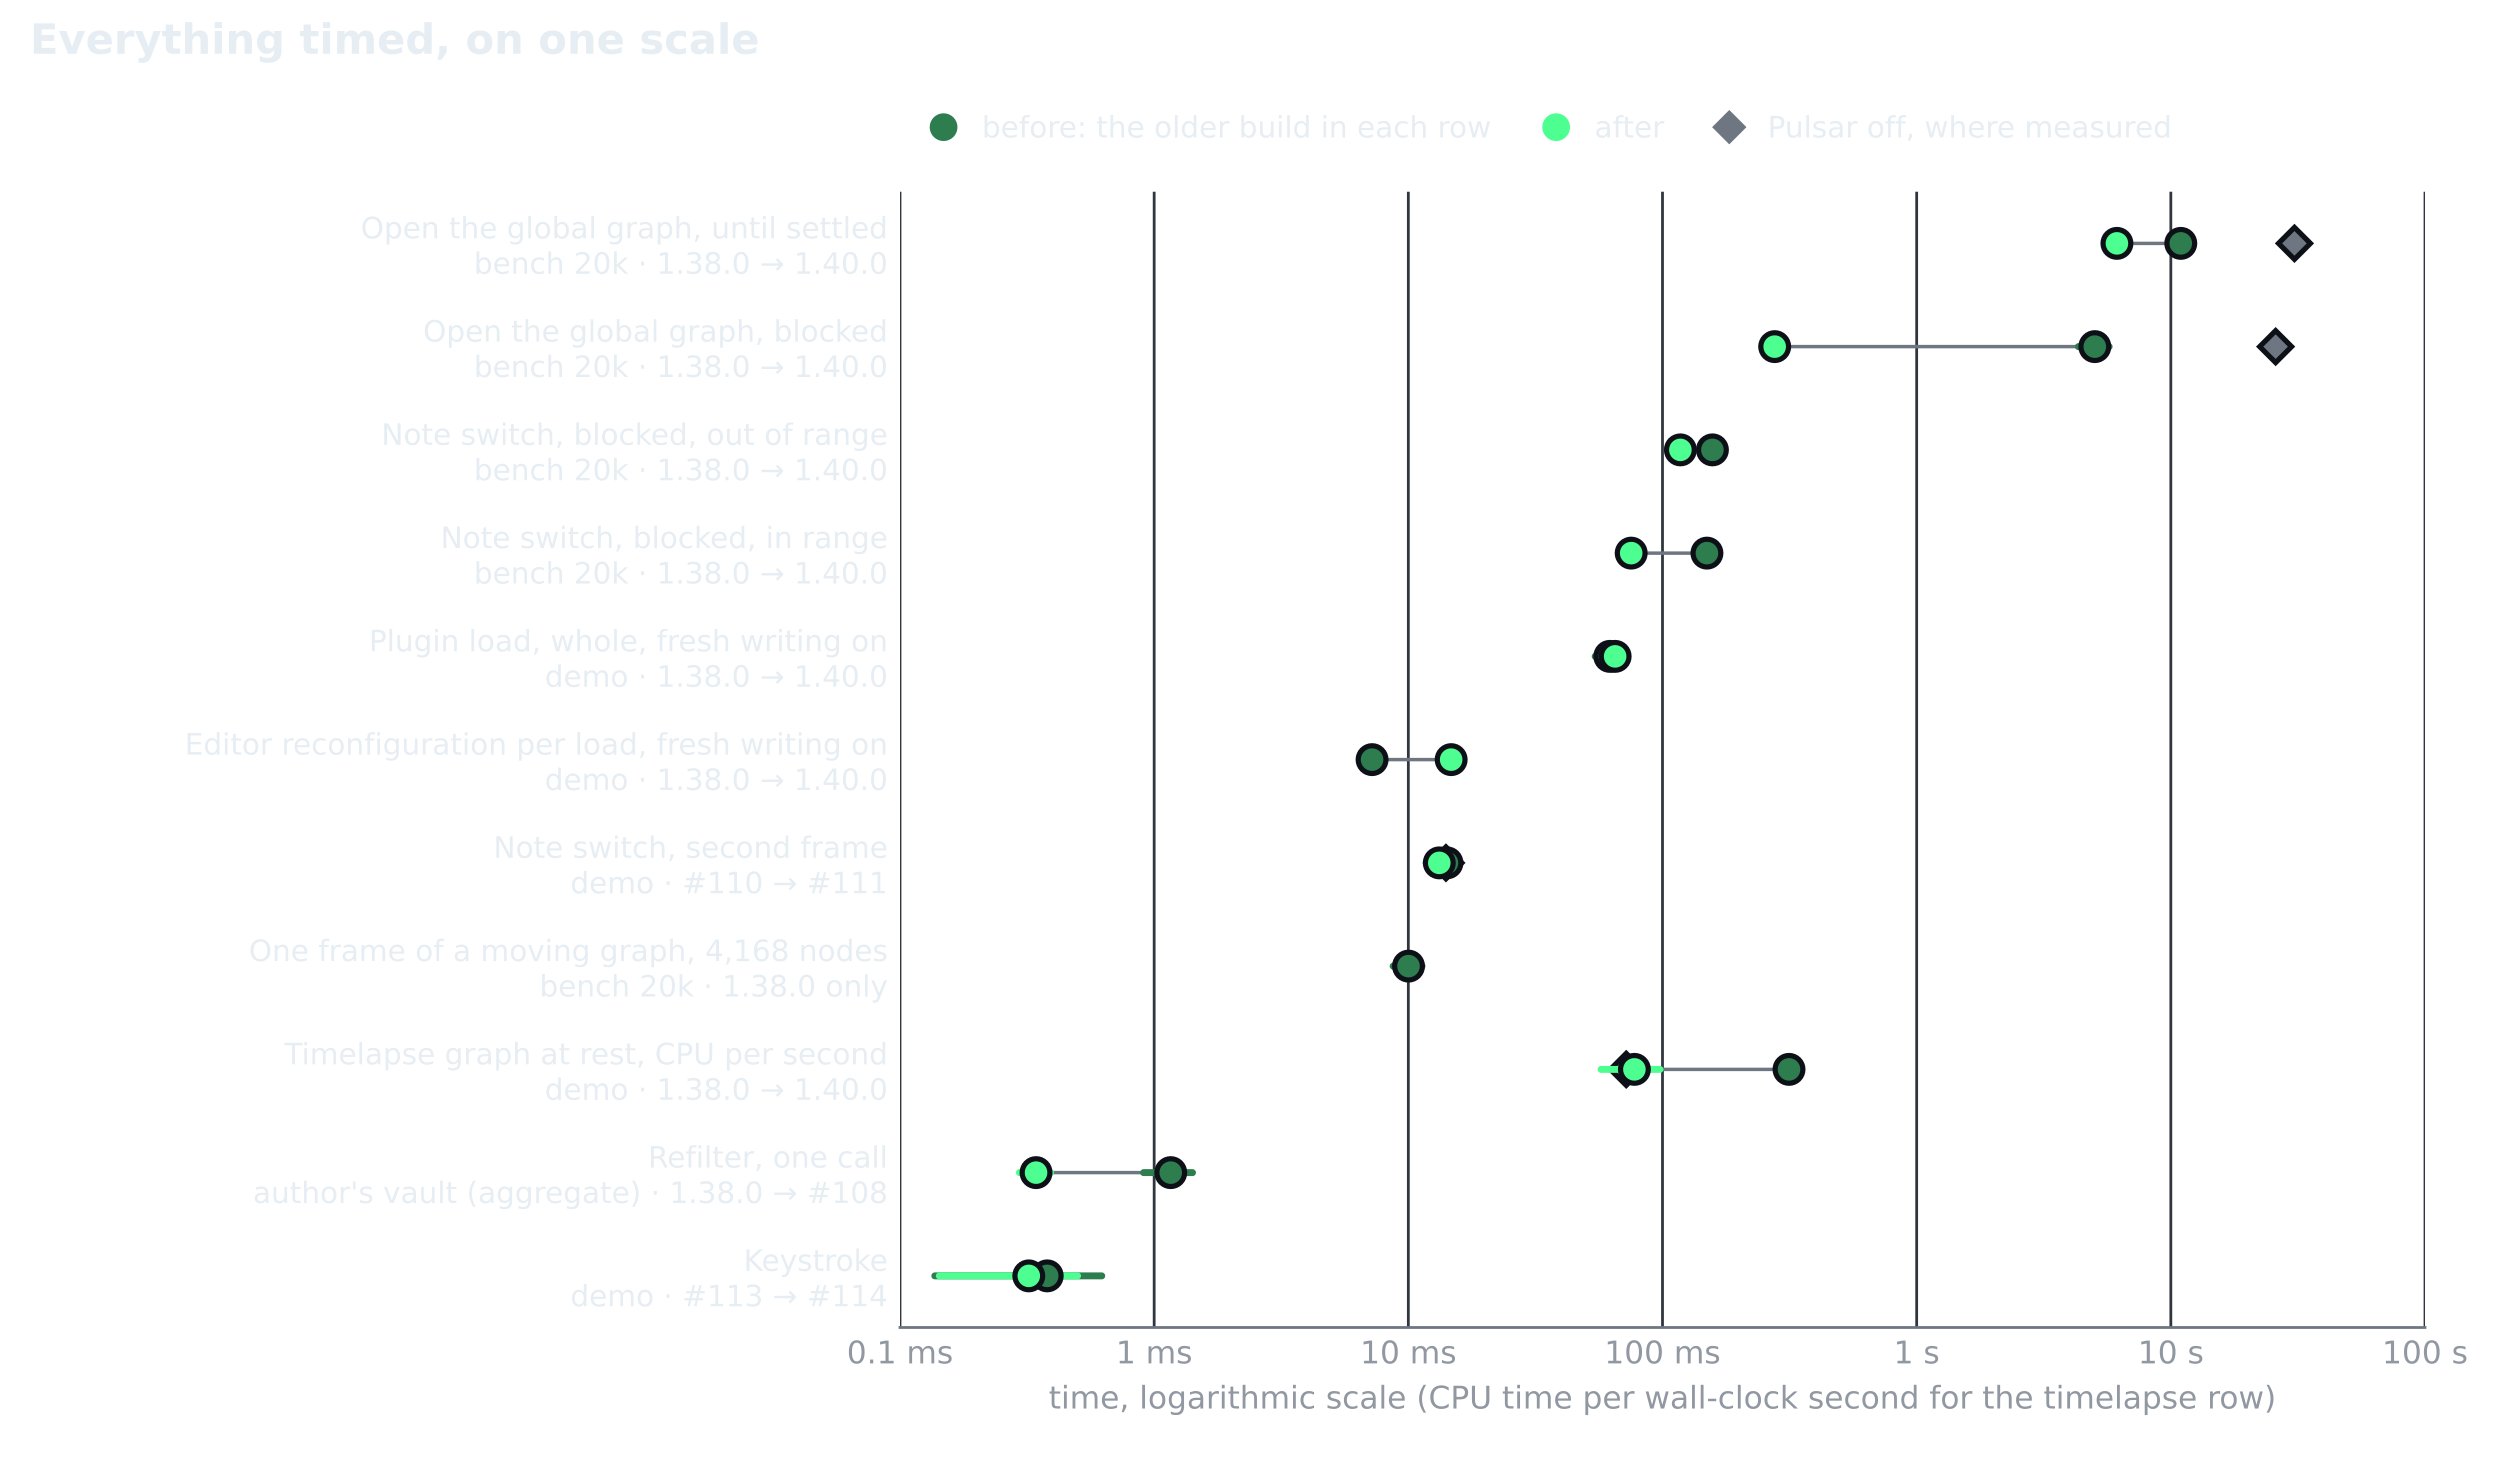
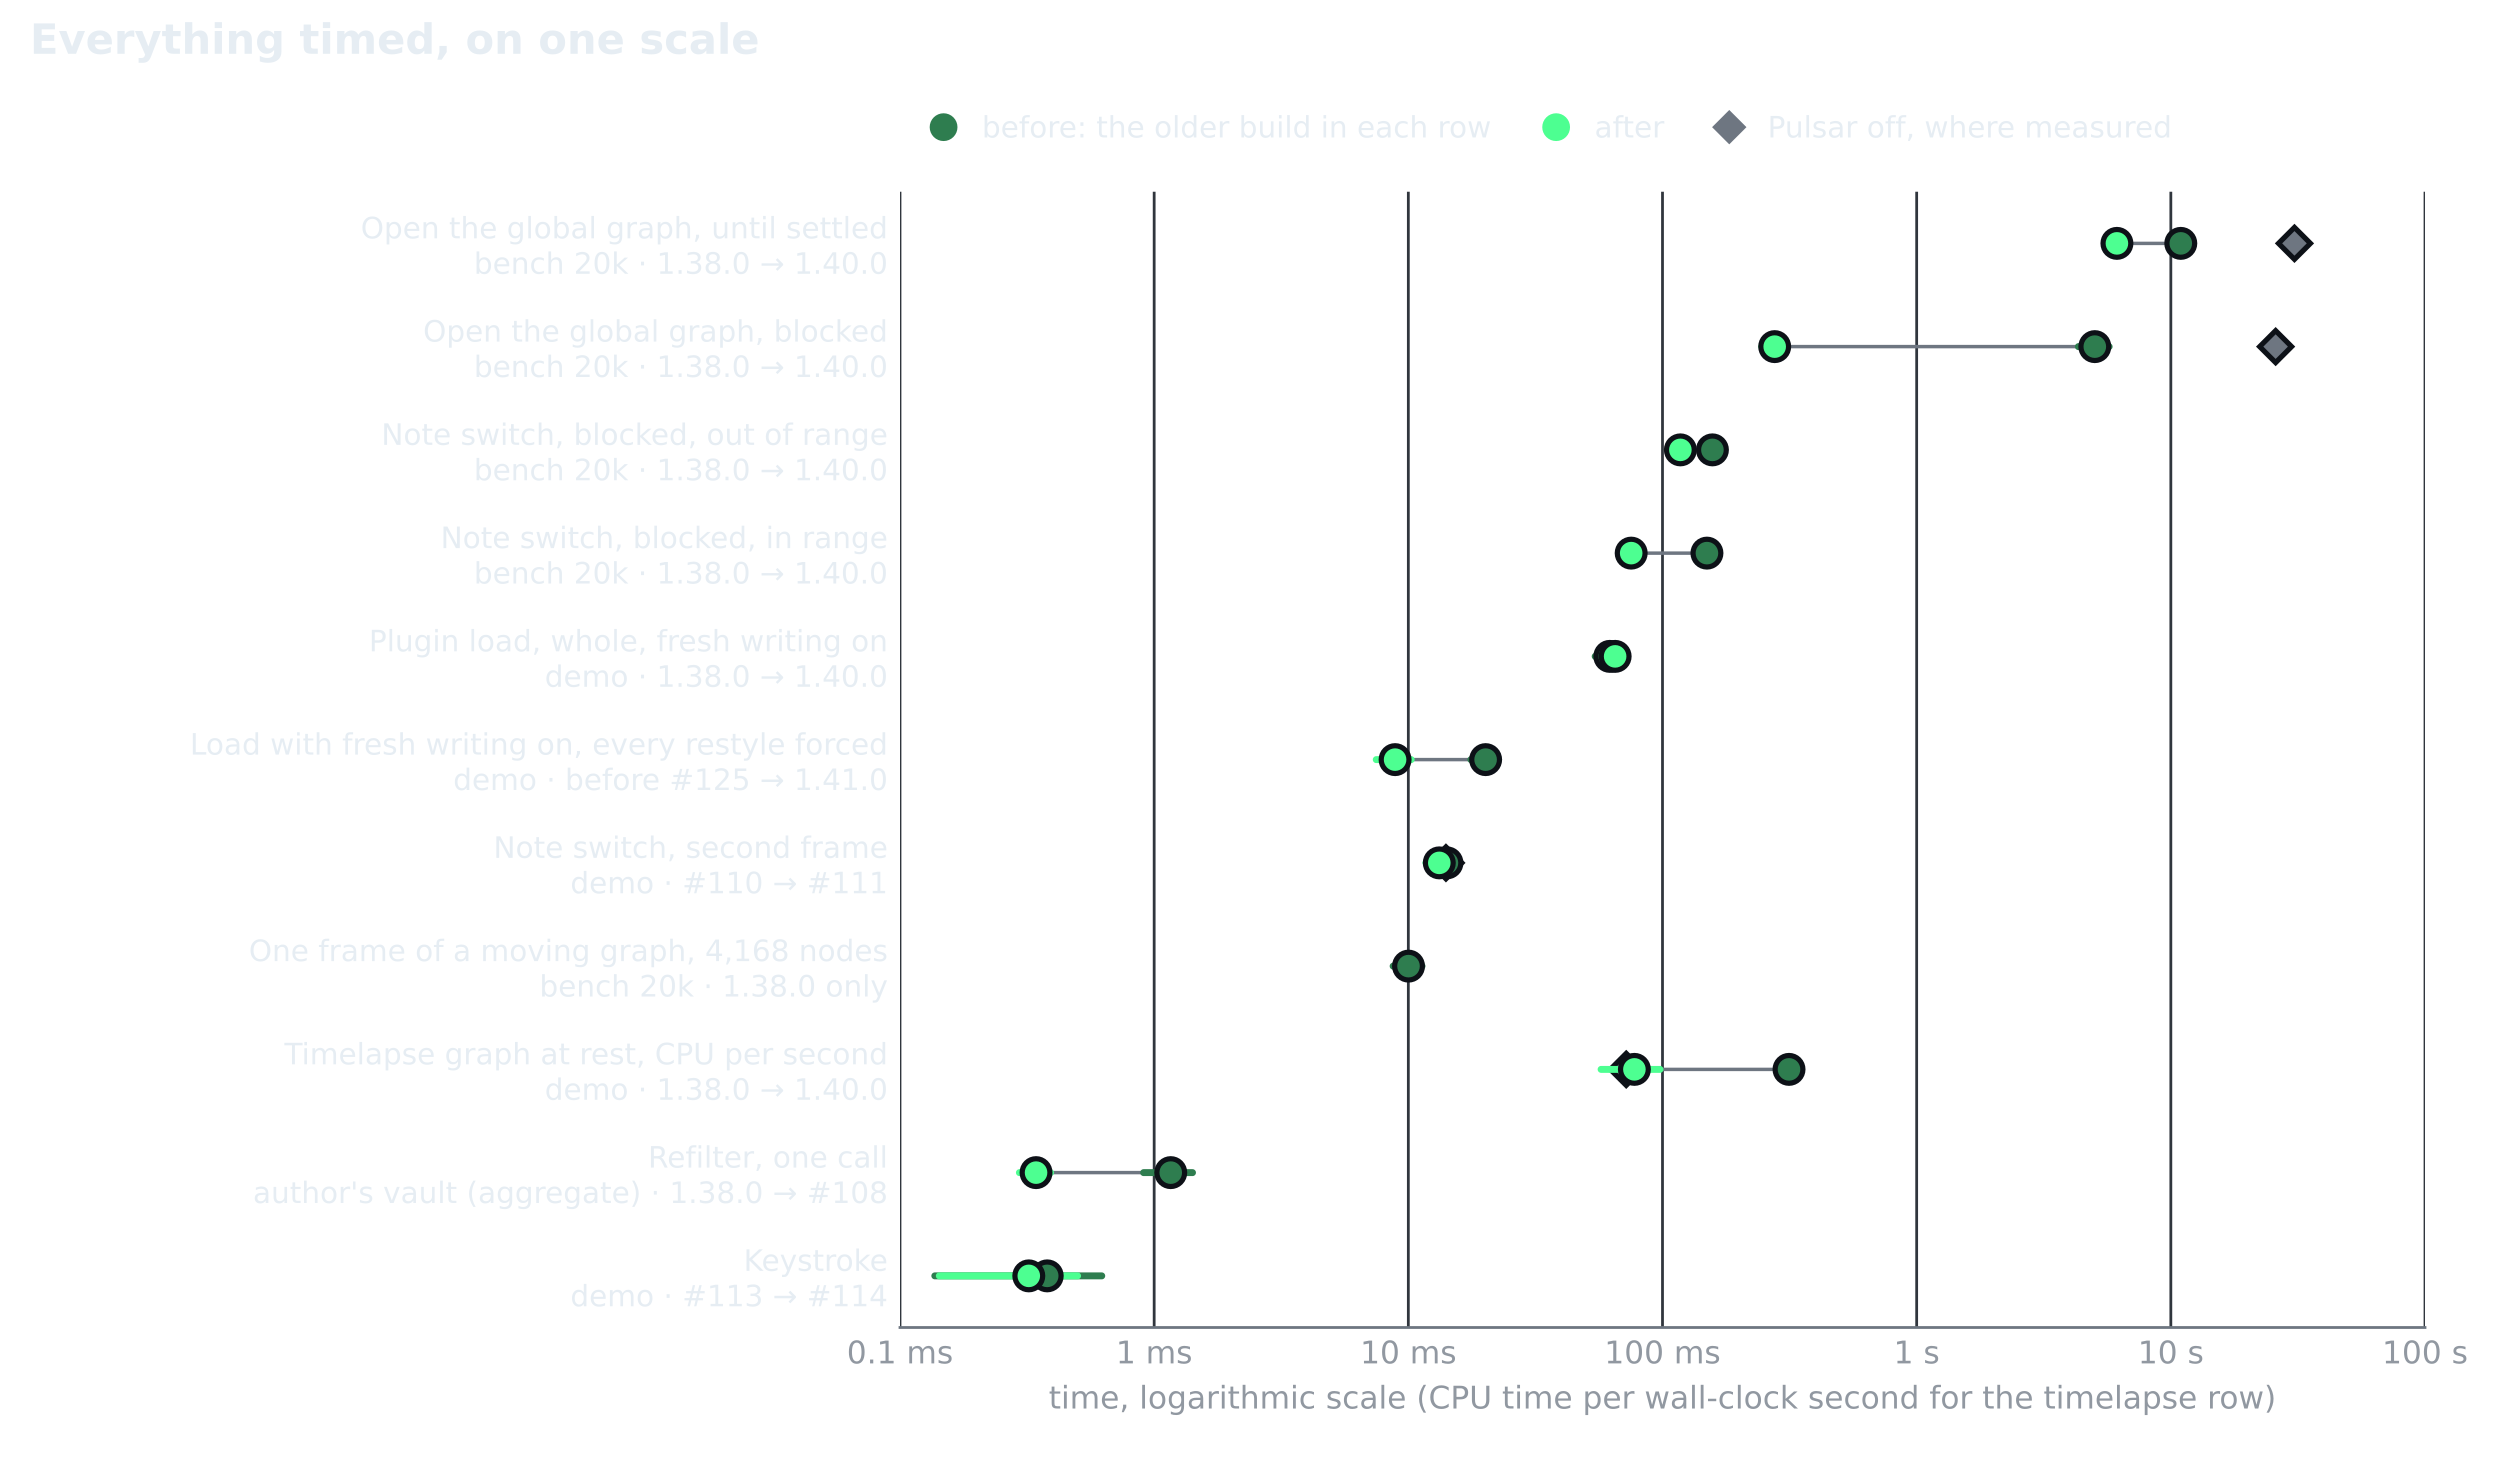
<svg xmlns="http://www.w3.org/2000/svg" xmlns:xlink="http://www.w3.org/1999/xlink" width="720pt" height="424.8pt" viewBox="0 0 720 424.8" version="1.1">
  <defs>
    <style type="text/css">*{stroke-linejoin: round; stroke-linecap: butt}</style>
  </defs>
  <g id="figure_1">
    <g id="patch_1">
      <path d="M 0 424.8  L 720 424.8  L 720 0  L 0 0  L 0 424.8  z " style="fill: none" />
    </g>
    <g id="axes_1">
      <g id="patch_2">
        <path d="M 259.2 382.32  L 698.4 382.32  L 698.4 55.224  L 259.2 55.224  L 259.2 382.32  z " style="fill: none" />
      </g>
      <g id="matplotlib.axis_1">
        <g id="xtick_1">
          <g id="line2d_1">
            <path d="M 259.2 382.32  L 259.2 55.224  " clip-path="url(#pfe29ba9a09)" style="fill: none; stroke: #30363d; stroke-width: 0.8; stroke-linecap: square" />
          </g>
          <g id="line2d_2" />
          <g id="text_1">
            <text style="font-size: 9px; font-family: 'DejaVu Sans', 'Segoe UI', 'Helvetica', 'Arial', sans-serif; text-anchor: middle; fill: #9198a1" x="259.2" y="392.658" transform="rotate(-0 259.2 392.6579)">0.1 ms</text>
          </g>
        </g>
        <g id="xtick_2">
          <g id="line2d_3">
            <path d="M 332.4 382.32  L 332.4 55.224  " clip-path="url(#pfe29ba9a09)" style="fill: none; stroke: #30363d; stroke-width: 0.8; stroke-linecap: square" />
          </g>
          <g id="line2d_4" />
          <g id="text_2">
            <text style="font-size: 9px; font-family: 'DejaVu Sans', 'Segoe UI', 'Helvetica', 'Arial', sans-serif; text-anchor: middle; fill: #9198a1" x="332.4" y="392.658" transform="rotate(-0 332.4 392.6579)">1 ms</text>
          </g>
        </g>
        <g id="xtick_3">
          <g id="line2d_5">
            <path d="M 405.6 382.32  L 405.6 55.224  " clip-path="url(#pfe29ba9a09)" style="fill: none; stroke: #30363d; stroke-width: 0.8; stroke-linecap: square" />
          </g>
          <g id="line2d_6" />
          <g id="text_3">
            <text style="font-size: 9px; font-family: 'DejaVu Sans', 'Segoe UI', 'Helvetica', 'Arial', sans-serif; text-anchor: middle; fill: #9198a1" x="405.6" y="392.658" transform="rotate(-0 405.6 392.6579)">10 ms</text>
          </g>
        </g>
        <g id="xtick_4">
          <g id="line2d_7">
            <path d="M 478.8 382.32  L 478.8 55.224  " clip-path="url(#pfe29ba9a09)" style="fill: none; stroke: #30363d; stroke-width: 0.8; stroke-linecap: square" />
          </g>
          <g id="line2d_8" />
          <g id="text_4">
            <text style="font-size: 9px; font-family: 'DejaVu Sans', 'Segoe UI', 'Helvetica', 'Arial', sans-serif; text-anchor: middle; fill: #9198a1" x="478.8" y="392.658" transform="rotate(-0 478.8 392.6579)">100 ms</text>
          </g>
        </g>
        <g id="xtick_5">
          <g id="line2d_9">
            <path d="M 552 382.32  L 552 55.224  " clip-path="url(#pfe29ba9a09)" style="fill: none; stroke: #30363d; stroke-width: 0.8; stroke-linecap: square" />
          </g>
          <g id="line2d_10" />
          <g id="text_5">
            <text style="font-size: 9px; font-family: 'DejaVu Sans', 'Segoe UI', 'Helvetica', 'Arial', sans-serif; text-anchor: middle; fill: #9198a1" x="552" y="392.658" transform="rotate(-0 552 392.6579)">1 s</text>
          </g>
        </g>
        <g id="xtick_6">
          <g id="line2d_11">
            <path d="M 625.2 382.32  L 625.2 55.224  " clip-path="url(#pfe29ba9a09)" style="fill: none; stroke: #30363d; stroke-width: 0.8; stroke-linecap: square" />
          </g>
          <g id="line2d_12" />
          <g id="text_6">
            <text style="font-size: 9px; font-family: 'DejaVu Sans', 'Segoe UI', 'Helvetica', 'Arial', sans-serif; text-anchor: middle; fill: #9198a1" x="625.2" y="392.658" transform="rotate(-0 625.2 392.6579)">10 s</text>
          </g>
        </g>
        <g id="xtick_7">
          <g id="line2d_13">
            <path d="M 698.4 382.32  L 698.4 55.224  " clip-path="url(#pfe29ba9a09)" style="fill: none; stroke: #30363d; stroke-width: 0.8; stroke-linecap: square" />
          </g>
          <g id="line2d_14" />
          <g id="text_7">
            <text style="font-size: 9px; font-family: 'DejaVu Sans', 'Segoe UI', 'Helvetica', 'Arial', sans-serif; text-anchor: middle; fill: #9198a1" x="698.4" y="392.658" transform="rotate(-0 698.4 392.6579)">100 s</text>
          </g>
        </g>
        <g id="text_8">
          <text style="font-size: 9px; font-family: 'DejaVu Sans', 'Segoe UI', 'Helvetica', 'Arial', sans-serif; text-anchor: middle; fill: #9198a1" x="478.8" y="405.659" transform="rotate(-0 478.8 405.6586)">time, logarithmic scale (CPU time per wall-clock second for the timelapse row)</text>
        </g>
      </g>
      <g id="matplotlib.axis_2">
        <g id="ytick_1">
          <g id="line2d_15" />
          <g id="text_9">
            <text style="font-size: 8.5px; font-family: 'DejaVu Sans', 'Segoe UI', 'Helvetica', 'Arial', sans-serif; fill: #e6edf3" transform="translate(103.8913 68.64559)">Open the global graph, until settled</text>
            <text style="font-size: 8.5px; font-family: 'DejaVu Sans', 'Segoe UI', 'Helvetica', 'Arial', sans-serif; fill: #e6edf3" transform="translate(136.4862 78.84791)">bench 20k · 1.38.0 → 1.40.0</text>
          </g>
        </g>
        <g id="ytick_2">
          <g id="line2d_16" />
          <g id="text_10">
            <text style="font-size: 8.5px; font-family: 'DejaVu Sans', 'Segoe UI', 'Helvetica', 'Arial', sans-serif; fill: #e6edf3" transform="translate(121.8542 98.38159)">Open the global graph, blocked</text>
            <text style="font-size: 8.5px; font-family: 'DejaVu Sans', 'Segoe UI', 'Helvetica', 'Arial', sans-serif; fill: #e6edf3" transform="translate(136.4862 108.5839)">bench 20k · 1.38.0 → 1.40.0</text>
          </g>
        </g>
        <g id="ytick_3">
          <g id="line2d_17" />
          <g id="text_11">
            <text style="font-size: 8.5px; font-family: 'DejaVu Sans', 'Segoe UI', 'Helvetica', 'Arial', sans-serif; fill: #e6edf3" transform="translate(109.8267 128.1176)">Note switch, blocked, out of range</text>
            <text style="font-size: 8.5px; font-family: 'DejaVu Sans', 'Segoe UI', 'Helvetica', 'Arial', sans-serif; fill: #e6edf3" transform="translate(136.4862 138.3199)">bench 20k · 1.38.0 → 1.40.0</text>
          </g>
        </g>
        <g id="ytick_4">
          <g id="line2d_18" />
          <g id="text_12">
            <text style="font-size: 8.5px; font-family: 'DejaVu Sans', 'Segoe UI', 'Helvetica', 'Arial', sans-serif; fill: #e6edf3" transform="translate(126.8931 157.8536)">Note switch, blocked, in range</text>
            <text style="font-size: 8.5px; font-family: 'DejaVu Sans', 'Segoe UI', 'Helvetica', 'Arial', sans-serif; fill: #e6edf3" transform="translate(136.4862 168.0559)">bench 20k · 1.38.0 → 1.40.0</text>
          </g>
        </g>
        <g id="ytick_5">
          <g id="line2d_19" />
          <g id="text_13">
            <text style="font-size: 8.5px; font-family: 'DejaVu Sans', 'Segoe UI', 'Helvetica', 'Arial', sans-serif; fill: #e6edf3" transform="translate(106.258 187.5896)">Plugin load, whole, fresh writing on</text>
            <text style="font-size: 8.5px; font-family: 'DejaVu Sans', 'Segoe UI', 'Helvetica', 'Arial', sans-serif; fill: #e6edf3" transform="translate(156.8928 197.7919)">demo · 1.38.0 → 1.40.0</text>
          </g>
        </g>
        <g id="ytick_6">
          <g id="line2d_20" />
          <g id="text_14">
-             <text style="font-size: 8.5px; font-family: 'DejaVu Sans', 'Segoe UI', 'Helvetica', 'Arial', sans-serif; fill: #e6edf3" transform="translate(53.21008 217.3256)">Editor reconfiguration per load, fresh writing on</text>
-             <text style="font-size: 8.5px; font-family: 'DejaVu Sans', 'Segoe UI', 'Helvetica', 'Arial', sans-serif; fill: #e6edf3" transform="translate(156.8928 227.5279)">demo · 1.38.0 → 1.40.0</text>
+             <text style="font-size: 8.5px; font-family: 'DejaVu Sans', 'Segoe UI', 'Helvetica', 'Arial', sans-serif; fill: #e6edf3" transform="translate(54.71086 217.3256)">Load with fresh writing on, every restyle forced</text>
+             <text style="font-size: 8.5px; font-family: 'DejaVu Sans', 'Segoe UI', 'Helvetica', 'Arial', sans-serif; fill: #e6edf3" transform="translate(130.5229 227.5279)">demo · before #125 → 1.41.0</text>
          </g>
        </g>
        <g id="ytick_7">
          <g id="line2d_21" />
          <g id="text_15">
            <text style="font-size: 8.5px; font-family: 'DejaVu Sans', 'Segoe UI', 'Helvetica', 'Arial', sans-serif; fill: #e6edf3" transform="translate(142.1174 247.0616)">Note switch, second frame</text>
            <text style="font-size: 8.5px; font-family: 'DejaVu Sans', 'Segoe UI', 'Helvetica', 'Arial', sans-serif; fill: #e6edf3" transform="translate(164.2692 257.2639)">demo · #110 → #111</text>
          </g>
        </g>
        <g id="ytick_8">
          <g id="line2d_22" />
          <g id="text_16">
            <text style="font-size: 8.5px; font-family: 'DejaVu Sans', 'Segoe UI', 'Helvetica', 'Arial', sans-serif; fill: #e6edf3" transform="translate(71.65906 276.7976)">One frame of a moving graph, 4,168 nodes</text>
            <text style="font-size: 8.5px; font-family: 'DejaVu Sans', 'Segoe UI', 'Helvetica', 'Arial', sans-serif; fill: #e6edf3" transform="translate(155.3655 286.9999)">bench 20k · 1.38.0 only</text>
          </g>
        </g>
        <g id="ytick_9">
          <g id="line2d_23" />
          <g id="text_17">
            <text style="font-size: 8.5px; font-family: 'DejaVu Sans', 'Segoe UI', 'Helvetica', 'Arial', sans-serif; fill: #e6edf3" transform="translate(81.92547 306.5336)">Timelapse graph at rest, CPU per second</text>
            <text style="font-size: 8.5px; font-family: 'DejaVu Sans', 'Segoe UI', 'Helvetica', 'Arial', sans-serif; fill: #e6edf3" transform="translate(156.8928 316.7359)">demo · 1.38.0 → 1.40.0</text>
          </g>
        </g>
        <g id="ytick_10">
          <g id="line2d_24" />
          <g id="text_18">
            <text style="font-size: 8.5px; font-family: 'DejaVu Sans', 'Segoe UI', 'Helvetica', 'Arial', sans-serif; fill: #e6edf3" transform="translate(186.6455 336.2696)">Refilter, one call</text>
            <text style="font-size: 8.5px; font-family: 'DejaVu Sans', 'Segoe UI', 'Helvetica', 'Arial', sans-serif; fill: #e6edf3" transform="translate(72.85172 346.4719)">author's vault (aggregate) · 1.38.0 → #108</text>
          </g>
        </g>
        <g id="ytick_11">
          <g id="line2d_25" />
          <g id="text_19">
            <text style="font-size: 8.5px; font-family: 'DejaVu Sans', 'Segoe UI', 'Helvetica', 'Arial', sans-serif; fill: #e6edf3" transform="translate(214.1709 366.0056)">Keystroke</text>
            <text style="font-size: 8.5px; font-family: 'DejaVu Sans', 'Segoe UI', 'Helvetica', 'Arial', sans-serif; fill: #e6edf3" transform="translate(164.2692 376.2079)">demo · #113 → #114</text>
          </g>
        </g>
      </g>
      <g id="line2d_26">
        <path d="M 628.066 70.092  L 609.673 70.092  " clip-path="url(#pfe29ba9a09)" style="fill: none; stroke: #6e7681; stroke-linecap: square" />
      </g>
      <g id="line2d_27">
        <path d="M 603.307 99.828  L 511.113 99.828  " clip-path="url(#pfe29ba9a09)" style="fill: none; stroke: #6e7681; stroke-linecap: square" />
      </g>
      <g id="line2d_28">
        <path d="M 493.177 129.564  L 483.949 129.564  " clip-path="url(#pfe29ba9a09)" style="fill: none; stroke: #6e7681; stroke-linecap: square" />
      </g>
      <g id="line2d_29">
        <path d="M 491.598 159.3  L 469.781 159.3  " clip-path="url(#pfe29ba9a09)" style="fill: none; stroke: #6e7681; stroke-linecap: square" />
      </g>
      <g id="line2d_30">
        <path d="M 463.624 189.036  L 465.159 189.036  " clip-path="url(#pfe29ba9a09)" style="fill: none; stroke: #6e7681; stroke-linecap: square" />
      </g>
      <g id="line2d_31">
-         <path d="M 395.157 218.772  L 417.934 218.772  " clip-path="url(#pfe29ba9a09)" style="fill: none; stroke: #6e7681; stroke-linecap: square" />
+         <path d="M 427.857 218.772  L 401.788 218.772  " clip-path="url(#pfe29ba9a09)" style="fill: none; stroke: #6e7681; stroke-linecap: square" />
      </g>
      <g id="line2d_32">
        <path d="M 416.72 248.508  L 414.516 248.508  " clip-path="url(#pfe29ba9a09)" style="fill: none; stroke: #6e7681; stroke-linecap: square" />
      </g>
      <g id="line2d_33">
        <path d="M 515.237 307.98  L 470.709 307.98  " clip-path="url(#pfe29ba9a09)" style="fill: none; stroke: #6e7681; stroke-linecap: square" />
      </g>
      <g id="line2d_34">
        <path d="M 337.173 337.716  L 298.384 337.716  " clip-path="url(#pfe29ba9a09)" style="fill: none; stroke: #6e7681; stroke-linecap: square" />
      </g>
      <g id="line2d_35">
        <path d="M 301.598 367.452  L 296.293 367.452  " clip-path="url(#pfe29ba9a09)" style="fill: none; stroke: #6e7681; stroke-linecap: square" />
      </g>
      <g id="patch_3">
        <path d="M 259.2 382.32  L 698.4 382.32  " style="fill: none; stroke: #6e7681; stroke-width: 0.8; stroke-linejoin: miter; stroke-linecap: square" />
      </g>
      <g id="line2d_36">
        <defs>
          <path id="m709d8eb853" d="M -0 4.596  L 4.596 0  L 0 -4.596  L -4.596 -0  z " style="stroke: #0d1117; stroke-width: 1.5; stroke-linejoin: miter" />
        </defs>
        <g clip-path="url(#pfe29ba9a09)">
          <use xlink:href="#m709d8eb853" x="660.805" y="70.092" style="fill: #6e7681; stroke: #0d1117; stroke-width: 1.5; stroke-linejoin: miter" />
        </g>
      </g>
      <g id="line2d_37">
        <path d="M 625.793 70.092  L 630.187 70.092  " clip-path="url(#pfe29ba9a09)" style="fill: none; stroke: #2e7d4f; stroke-width: 2; stroke-linecap: round" />
      </g>
      <g id="line2d_38">
        <path d="M 608.887 70.092  L 610.44 70.092  " clip-path="url(#pfe29ba9a09)" style="fill: none; stroke: #4dff91; stroke-width: 2; stroke-linecap: round" />
      </g>
      <g id="line2d_39">
        <g clip-path="url(#pfe29ba9a09)">
          <use xlink:href="#m709d8eb853" x="655.38" y="99.828" style="fill: #6e7681; stroke: #0d1117; stroke-width: 1.5; stroke-linejoin: miter" />
        </g>
      </g>
      <g id="line2d_40">
        <path d="M 598.576 99.828  L 607.425 99.828  " clip-path="url(#pfe29ba9a09)" style="fill: none; stroke: #2e7d4f; stroke-width: 2; stroke-linecap: round" />
      </g>
      <g id="line2d_41">
        <path d="M 507.355 99.828  L 514.473 99.828  " clip-path="url(#pfe29ba9a09)" style="fill: none; stroke: #4dff91; stroke-width: 2; stroke-linecap: round" />
      </g>
      <g id="line2d_42">
        <path d="M 491.148 129.564  L 495.085 129.564  " clip-path="url(#pfe29ba9a09)" style="fill: none; stroke: #2e7d4f; stroke-width: 2; stroke-linecap: round" />
      </g>
      <g id="line2d_43">
        <path d="M 481.134 129.564  L 486.535 129.564  " clip-path="url(#pfe29ba9a09)" style="fill: none; stroke: #4dff91; stroke-width: 2; stroke-linecap: round" />
      </g>
      <g id="line2d_44">
        <path d="M 488.941 159.3  L 494.05 159.3  " clip-path="url(#pfe29ba9a09)" style="fill: none; stroke: #2e7d4f; stroke-width: 2; stroke-linecap: round" />
      </g>
      <g id="line2d_45">
        <path d="M 466.97 159.3  L 472.364 159.3  " clip-path="url(#pfe29ba9a09)" style="fill: none; stroke: #4dff91; stroke-width: 2; stroke-linecap: round" />
      </g>
      <g id="line2d_46">
        <path d="M 459.419 189.036  L 467.336 189.036  " clip-path="url(#pfe29ba9a09)" style="fill: none; stroke: #2e7d4f; stroke-width: 2; stroke-linecap: round" />
      </g>
      <g id="line2d_47">
        <path d="M 462.952 189.036  L 467.223 189.036  " clip-path="url(#pfe29ba9a09)" style="fill: none; stroke: #4dff91; stroke-width: 2; stroke-linecap: round" />
      </g>
      <g id="line2d_48">
-         <path d="M 391.742 218.772  L 398.24 218.772  " clip-path="url(#pfe29ba9a09)" style="fill: none; stroke: #2e7d4f; stroke-width: 2; stroke-linecap: round" />
+         <path d="M 423.614 218.772  L 431.6 218.772  " clip-path="url(#pfe29ba9a09)" style="fill: none; stroke: #2e7d4f; stroke-width: 2; stroke-linecap: round" />
      </g>
      <g id="line2d_49">
-         <path d="M 414.323 218.772  L 421.176 218.772  " clip-path="url(#pfe29ba9a09)" style="fill: none; stroke: #4dff91; stroke-width: 2; stroke-linecap: round" />
+         <path d="M 396.364 218.772  L 406.42 218.772  " clip-path="url(#pfe29ba9a09)" style="fill: none; stroke: #4dff91; stroke-width: 2; stroke-linecap: round" />
      </g>
      <g id="line2d_50">
        <g clip-path="url(#pfe29ba9a09)">
          <use xlink:href="#m709d8eb853" x="416.425" y="248.508" style="fill: #6e7681; stroke: #0d1117; stroke-width: 1.5; stroke-linejoin: miter" />
        </g>
      </g>
      <g id="line2d_51">
        <path d="M 413.029 248.508  L 420.026 248.508  " clip-path="url(#pfe29ba9a09)" style="fill: none; stroke: #2e7d4f; stroke-width: 2; stroke-linecap: round" />
      </g>
      <g id="line2d_52">
        <path d="M 410.656 248.508  L 417.958 248.508  " clip-path="url(#pfe29ba9a09)" style="fill: none; stroke: #4dff91; stroke-width: 2; stroke-linecap: round" />
      </g>
      <g id="line2d_53">
        <path d="M 401.224 278.244  L 409.539 278.244  " clip-path="url(#pfe29ba9a09)" style="fill: none; stroke: #2e7d4f; stroke-width: 2; stroke-linecap: round" />
      </g>
      <g id="line2d_54">
        <g clip-path="url(#pfe29ba9a09)">
          <use xlink:href="#m709d8eb853" x="468.35" y="307.98" style="fill: #6e7681; stroke: #0d1117; stroke-width: 1.5; stroke-linejoin: miter" />
        </g>
      </g>
      <g id="line2d_55">
        <path d="M 513.219 307.98  L 517.134 307.98  " clip-path="url(#pfe29ba9a09)" style="fill: none; stroke: #2e7d4f; stroke-width: 2; stroke-linecap: round" />
      </g>
      <g id="line2d_56">
        <path d="M 461.117 307.98  L 478.068 307.98  " clip-path="url(#pfe29ba9a09)" style="fill: none; stroke: #4dff91; stroke-width: 2; stroke-linecap: round" />
      </g>
      <g id="line2d_57">
        <path d="M 329.367 337.716  L 343.435 337.716  " clip-path="url(#pfe29ba9a09)" style="fill: none; stroke: #2e7d4f; stroke-width: 2; stroke-linecap: round" />
      </g>
      <g id="line2d_58">
        <path d="M 293.591 337.716  L 302.547 337.716  " clip-path="url(#pfe29ba9a09)" style="fill: none; stroke: #4dff91; stroke-width: 2; stroke-linecap: round" />
      </g>
      <g id="line2d_59">
        <path d="M 269.23 367.452  L 317.301 367.452  " clip-path="url(#pfe29ba9a09)" style="fill: none; stroke: #2e7d4f; stroke-width: 2; stroke-linecap: round" />
      </g>
      <g id="line2d_60">
        <path d="M 270.522 367.452  L 310.336 367.452  " clip-path="url(#pfe29ba9a09)" style="fill: none; stroke: #4dff91; stroke-width: 2; stroke-linecap: round" />
      </g>
      <g id="line2d_61">
        <defs>
          <path id="md6c6b6a344" d="M 0 4  C 1.061 4 2.078 3.579 2.828 2.828  C 3.579 2.078 4 1.061 4 0  C 4 -1.061 3.579 -2.078 2.828 -2.828  C 2.078 -3.579 1.061 -4 0 -4  C -1.061 -4 -2.078 -3.579 -2.828 -2.828  C -3.579 -2.078 -4 -1.061 -4 0  C -4 1.061 -3.579 2.078 -2.828 2.828  C -2.078 3.579 -1.061 4 0 4  z " style="stroke: #0d1117; stroke-width: 1.5" />
        </defs>
        <g clip-path="url(#pfe29ba9a09)">
          <use xlink:href="#md6c6b6a344" x="628.066" y="70.092" style="fill: #2e7d4f; stroke: #0d1117; stroke-width: 1.5" />
        </g>
      </g>
      <g id="line2d_62">
        <defs>
          <path id="m737195d369" d="M 0 4  C 1.061 4 2.078 3.579 2.828 2.828  C 3.579 2.078 4 1.061 4 0  C 4 -1.061 3.579 -2.078 2.828 -2.828  C 2.078 -3.579 1.061 -4 0 -4  C -1.061 -4 -2.078 -3.579 -2.828 -2.828  C -3.579 -2.078 -4 -1.061 -4 0  C -4 1.061 -3.579 2.078 -2.828 2.828  C -2.078 3.579 -1.061 4 0 4  z " style="stroke: #0d1117; stroke-width: 1.5" />
        </defs>
        <g clip-path="url(#pfe29ba9a09)">
          <use xlink:href="#m737195d369" x="609.673" y="70.092" style="fill: #4dff91; stroke: #0d1117; stroke-width: 1.5" />
        </g>
      </g>
      <g id="line2d_63">
        <g clip-path="url(#pfe29ba9a09)">
          <use xlink:href="#md6c6b6a344" x="603.307" y="99.828" style="fill: #2e7d4f; stroke: #0d1117; stroke-width: 1.5" />
        </g>
      </g>
      <g id="line2d_64">
        <g clip-path="url(#pfe29ba9a09)">
          <use xlink:href="#m737195d369" x="511.113" y="99.828" style="fill: #4dff91; stroke: #0d1117; stroke-width: 1.5" />
        </g>
      </g>
      <g id="line2d_65">
        <g clip-path="url(#pfe29ba9a09)">
          <use xlink:href="#md6c6b6a344" x="493.177" y="129.564" style="fill: #2e7d4f; stroke: #0d1117; stroke-width: 1.5" />
        </g>
      </g>
      <g id="line2d_66">
        <g clip-path="url(#pfe29ba9a09)">
          <use xlink:href="#m737195d369" x="483.949" y="129.564" style="fill: #4dff91; stroke: #0d1117; stroke-width: 1.5" />
        </g>
      </g>
      <g id="line2d_67">
        <g clip-path="url(#pfe29ba9a09)">
          <use xlink:href="#md6c6b6a344" x="491.598" y="159.3" style="fill: #2e7d4f; stroke: #0d1117; stroke-width: 1.5" />
        </g>
      </g>
      <g id="line2d_68">
        <g clip-path="url(#pfe29ba9a09)">
          <use xlink:href="#m737195d369" x="469.781" y="159.3" style="fill: #4dff91; stroke: #0d1117; stroke-width: 1.5" />
        </g>
      </g>
      <g id="line2d_69">
        <g clip-path="url(#pfe29ba9a09)">
          <use xlink:href="#md6c6b6a344" x="463.624" y="189.036" style="fill: #2e7d4f; stroke: #0d1117; stroke-width: 1.5" />
        </g>
      </g>
      <g id="line2d_70">
        <g clip-path="url(#pfe29ba9a09)">
          <use xlink:href="#m737195d369" x="465.159" y="189.036" style="fill: #4dff91; stroke: #0d1117; stroke-width: 1.5" />
        </g>
      </g>
      <g id="line2d_71">
        <g clip-path="url(#pfe29ba9a09)">
-           <use xlink:href="#md6c6b6a344" x="395.157" y="218.772" style="fill: #2e7d4f; stroke: #0d1117; stroke-width: 1.5" />
+           <use xlink:href="#md6c6b6a344" x="427.857" y="218.772" style="fill: #2e7d4f; stroke: #0d1117; stroke-width: 1.5" />
        </g>
      </g>
      <g id="line2d_72">
        <g clip-path="url(#pfe29ba9a09)">
-           <use xlink:href="#m737195d369" x="417.934" y="218.772" style="fill: #4dff91; stroke: #0d1117; stroke-width: 1.5" />
+           <use xlink:href="#m737195d369" x="401.788" y="218.772" style="fill: #4dff91; stroke: #0d1117; stroke-width: 1.5" />
        </g>
      </g>
      <g id="line2d_73">
        <g clip-path="url(#pfe29ba9a09)">
          <use xlink:href="#md6c6b6a344" x="416.72" y="248.508" style="fill: #2e7d4f; stroke: #0d1117; stroke-width: 1.5" />
        </g>
      </g>
      <g id="line2d_74">
        <g clip-path="url(#pfe29ba9a09)">
          <use xlink:href="#m737195d369" x="414.516" y="248.508" style="fill: #4dff91; stroke: #0d1117; stroke-width: 1.5" />
        </g>
      </g>
      <g id="line2d_75">
        <g clip-path="url(#pfe29ba9a09)">
          <use xlink:href="#md6c6b6a344" x="405.653" y="278.244" style="fill: #2e7d4f; stroke: #0d1117; stroke-width: 1.5" />
        </g>
      </g>
      <g id="line2d_76">
        <g clip-path="url(#pfe29ba9a09)">
          <use xlink:href="#md6c6b6a344" x="515.237" y="307.98" style="fill: #2e7d4f; stroke: #0d1117; stroke-width: 1.5" />
        </g>
      </g>
      <g id="line2d_77">
        <g clip-path="url(#pfe29ba9a09)">
          <use xlink:href="#m737195d369" x="470.709" y="307.98" style="fill: #4dff91; stroke: #0d1117; stroke-width: 1.5" />
        </g>
      </g>
      <g id="line2d_78">
        <g clip-path="url(#pfe29ba9a09)">
          <use xlink:href="#md6c6b6a344" x="337.173" y="337.716" style="fill: #2e7d4f; stroke: #0d1117; stroke-width: 1.5" />
        </g>
      </g>
      <g id="line2d_79">
        <g clip-path="url(#pfe29ba9a09)">
          <use xlink:href="#m737195d369" x="298.384" y="337.716" style="fill: #4dff91; stroke: #0d1117; stroke-width: 1.5" />
        </g>
      </g>
      <g id="line2d_80">
        <g clip-path="url(#pfe29ba9a09)">
          <use xlink:href="#md6c6b6a344" x="301.598" y="367.452" style="fill: #2e7d4f; stroke: #0d1117; stroke-width: 1.5" />
        </g>
      </g>
      <g id="line2d_81">
        <g clip-path="url(#pfe29ba9a09)">
          <use xlink:href="#m737195d369" x="296.293" y="367.452" style="fill: #4dff91; stroke: #0d1117; stroke-width: 1.5" />
        </g>
      </g>
    </g>
    <g id="text_20">
      <text style="font-weight: 700; font-size: 12px; font-family: 'DejaVu Sans', 'Segoe UI', 'Helvetica', 'Arial', sans-serif; text-anchor: start; fill: #e6edf3" x="8.64" y="15.49" transform="rotate(-0 8.64 15.49013)">Everything timed, on one scale</text>
    </g>
    <g id="legend_1">
      <g id="line2d_82">
        <defs>
          <path id="mc33df25a01" d="M 0 3.5  C 0.928 3.5 1.819 3.131 2.475 2.475  C 3.131 1.819 3.5 0.928 3.5 0  C 3.5 -0.928 3.131 -1.819 2.475 -2.475  C 1.819 -3.131 0.928 -3.5 0 -3.5  C -0.928 -3.5 -1.819 -3.131 -2.475 -2.475  C -3.131 -1.819 -3.5 -0.928 -3.5 0  C -3.5 0.928 -3.131 1.819 -2.475 2.475  C -1.819 3.131 -0.928 3.5 0 3.5  z " style="stroke: #2e7d4f" />
        </defs>
        <g>
          <use xlink:href="#mc33df25a01" x="271.75" y="36.622" style="fill: #2e7d4f; stroke: #2e7d4f" />
        </g>
      </g>
      <g id="text_21">
        <text style="font-size: 8.5px; font-family: 'DejaVu Sans', 'Segoe UI', 'Helvetica', 'Arial', sans-serif; text-anchor: start; fill: #e6edf3" x="282.8" y="39.597" transform="rotate(-0 282.8 39.59667)">before: the older build in each row</text>
      </g>
      <g id="line2d_83">
        <defs>
          <path id="m2ebe45234a" d="M 0 3.5  C 0.928 3.5 1.819 3.131 2.475 2.475  C 3.131 1.819 3.5 0.928 3.5 0  C 3.5 -0.928 3.131 -1.819 2.475 -2.475  C 1.819 -3.131 0.928 -3.5 0 -3.5  C -0.928 -3.5 -1.819 -3.131 -2.475 -2.475  C -3.131 -1.819 -3.5 -0.928 -3.5 0  C -3.5 0.928 -3.131 1.819 -2.475 2.475  C -1.819 3.131 -0.928 3.5 0 3.5  z " style="stroke: #4dff91" />
        </defs>
        <g>
          <use xlink:href="#m2ebe45234a" x="448.17" y="36.622" style="fill: #4dff91; stroke: #4dff91" />
        </g>
      </g>
      <g id="text_22">
        <text style="font-size: 8.5px; font-family: 'DejaVu Sans', 'Segoe UI', 'Helvetica', 'Arial', sans-serif; text-anchor: start; fill: #e6edf3" x="459.22" y="39.597" transform="rotate(-0 459.2202 39.59667)">after</text>
      </g>
      <g id="line2d_84">
        <defs>
          <path id="m62255d39e4" d="M -0 4.243  L 4.243 0  L 0 -4.243  L -4.243 -0  z " style="stroke: #6e7681; stroke-linejoin: miter" />
        </defs>
        <g>
          <use xlink:href="#m62255d39e4" x="498.029" y="36.622" style="fill: #6e7681; stroke: #6e7681; stroke-linejoin: miter" />
        </g>
      </g>
      <g id="text_23">
        <text style="font-size: 8.5px; font-family: 'DejaVu Sans', 'Segoe UI', 'Helvetica', 'Arial', sans-serif; text-anchor: start; fill: #e6edf3" x="509.079" y="39.597" transform="rotate(-0 509.0793 39.59667)">Pulsar off, where measured</text>
      </g>
    </g>
  </g>
  <defs>
    <clipPath id="pfe29ba9a09">
      <rect x="259.2" y="55.224" width="439.2" height="327.096" />
    </clipPath>
  </defs>
</svg>
